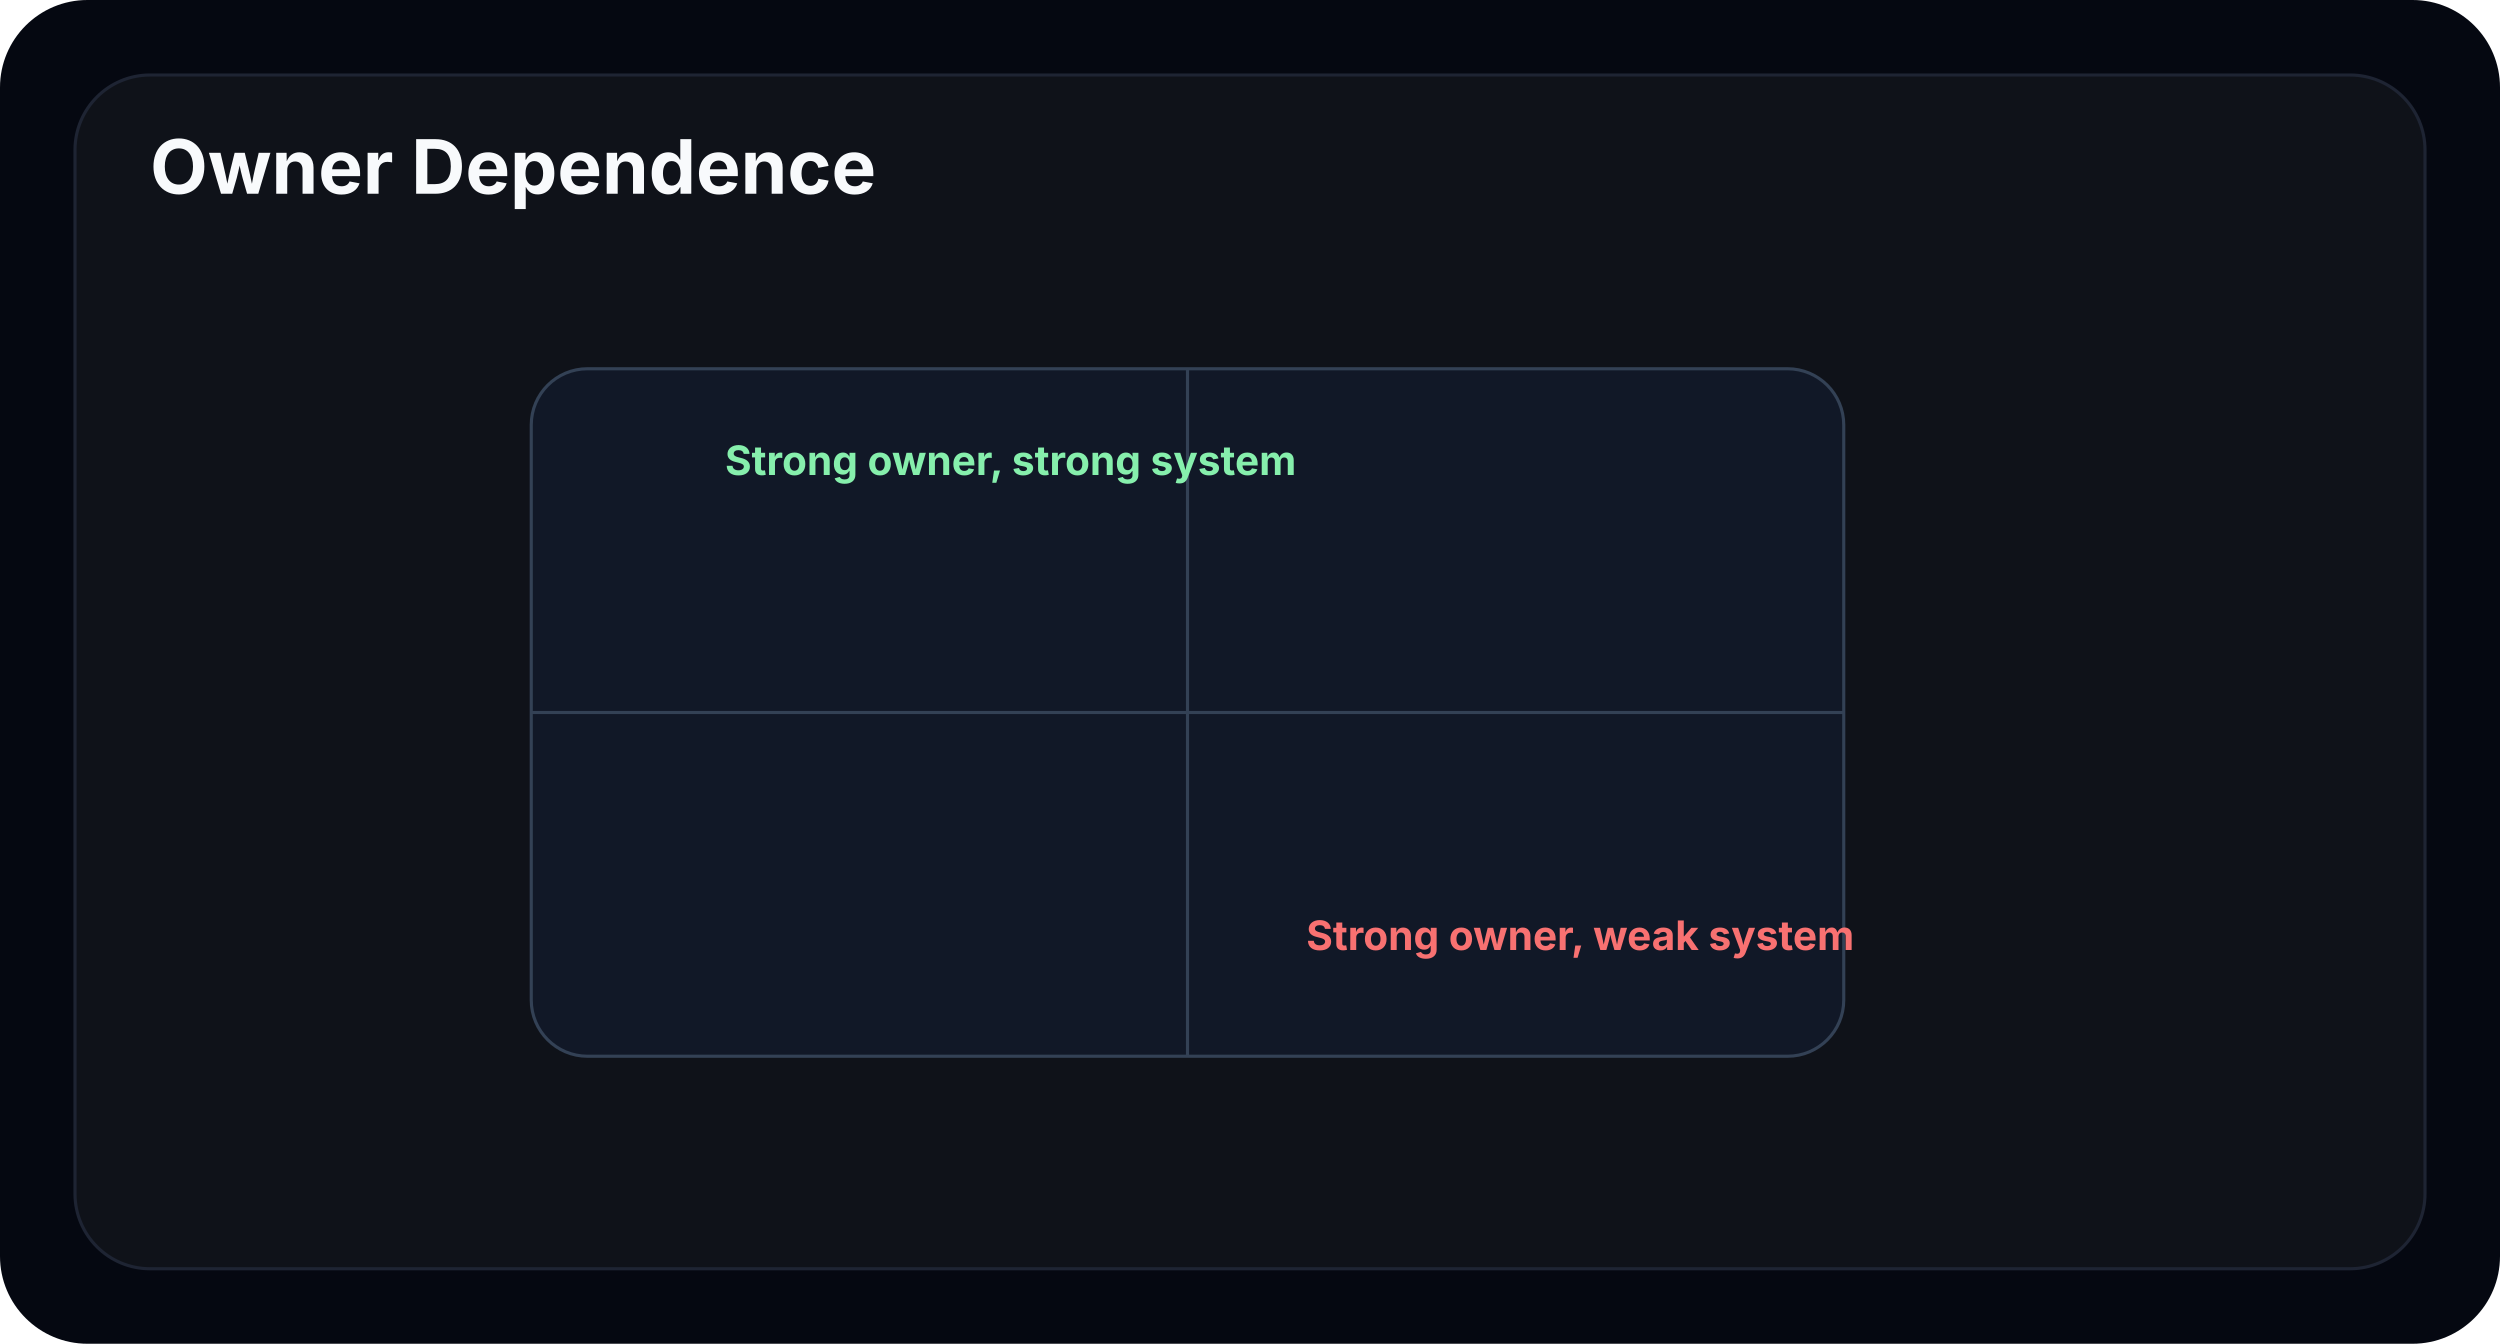
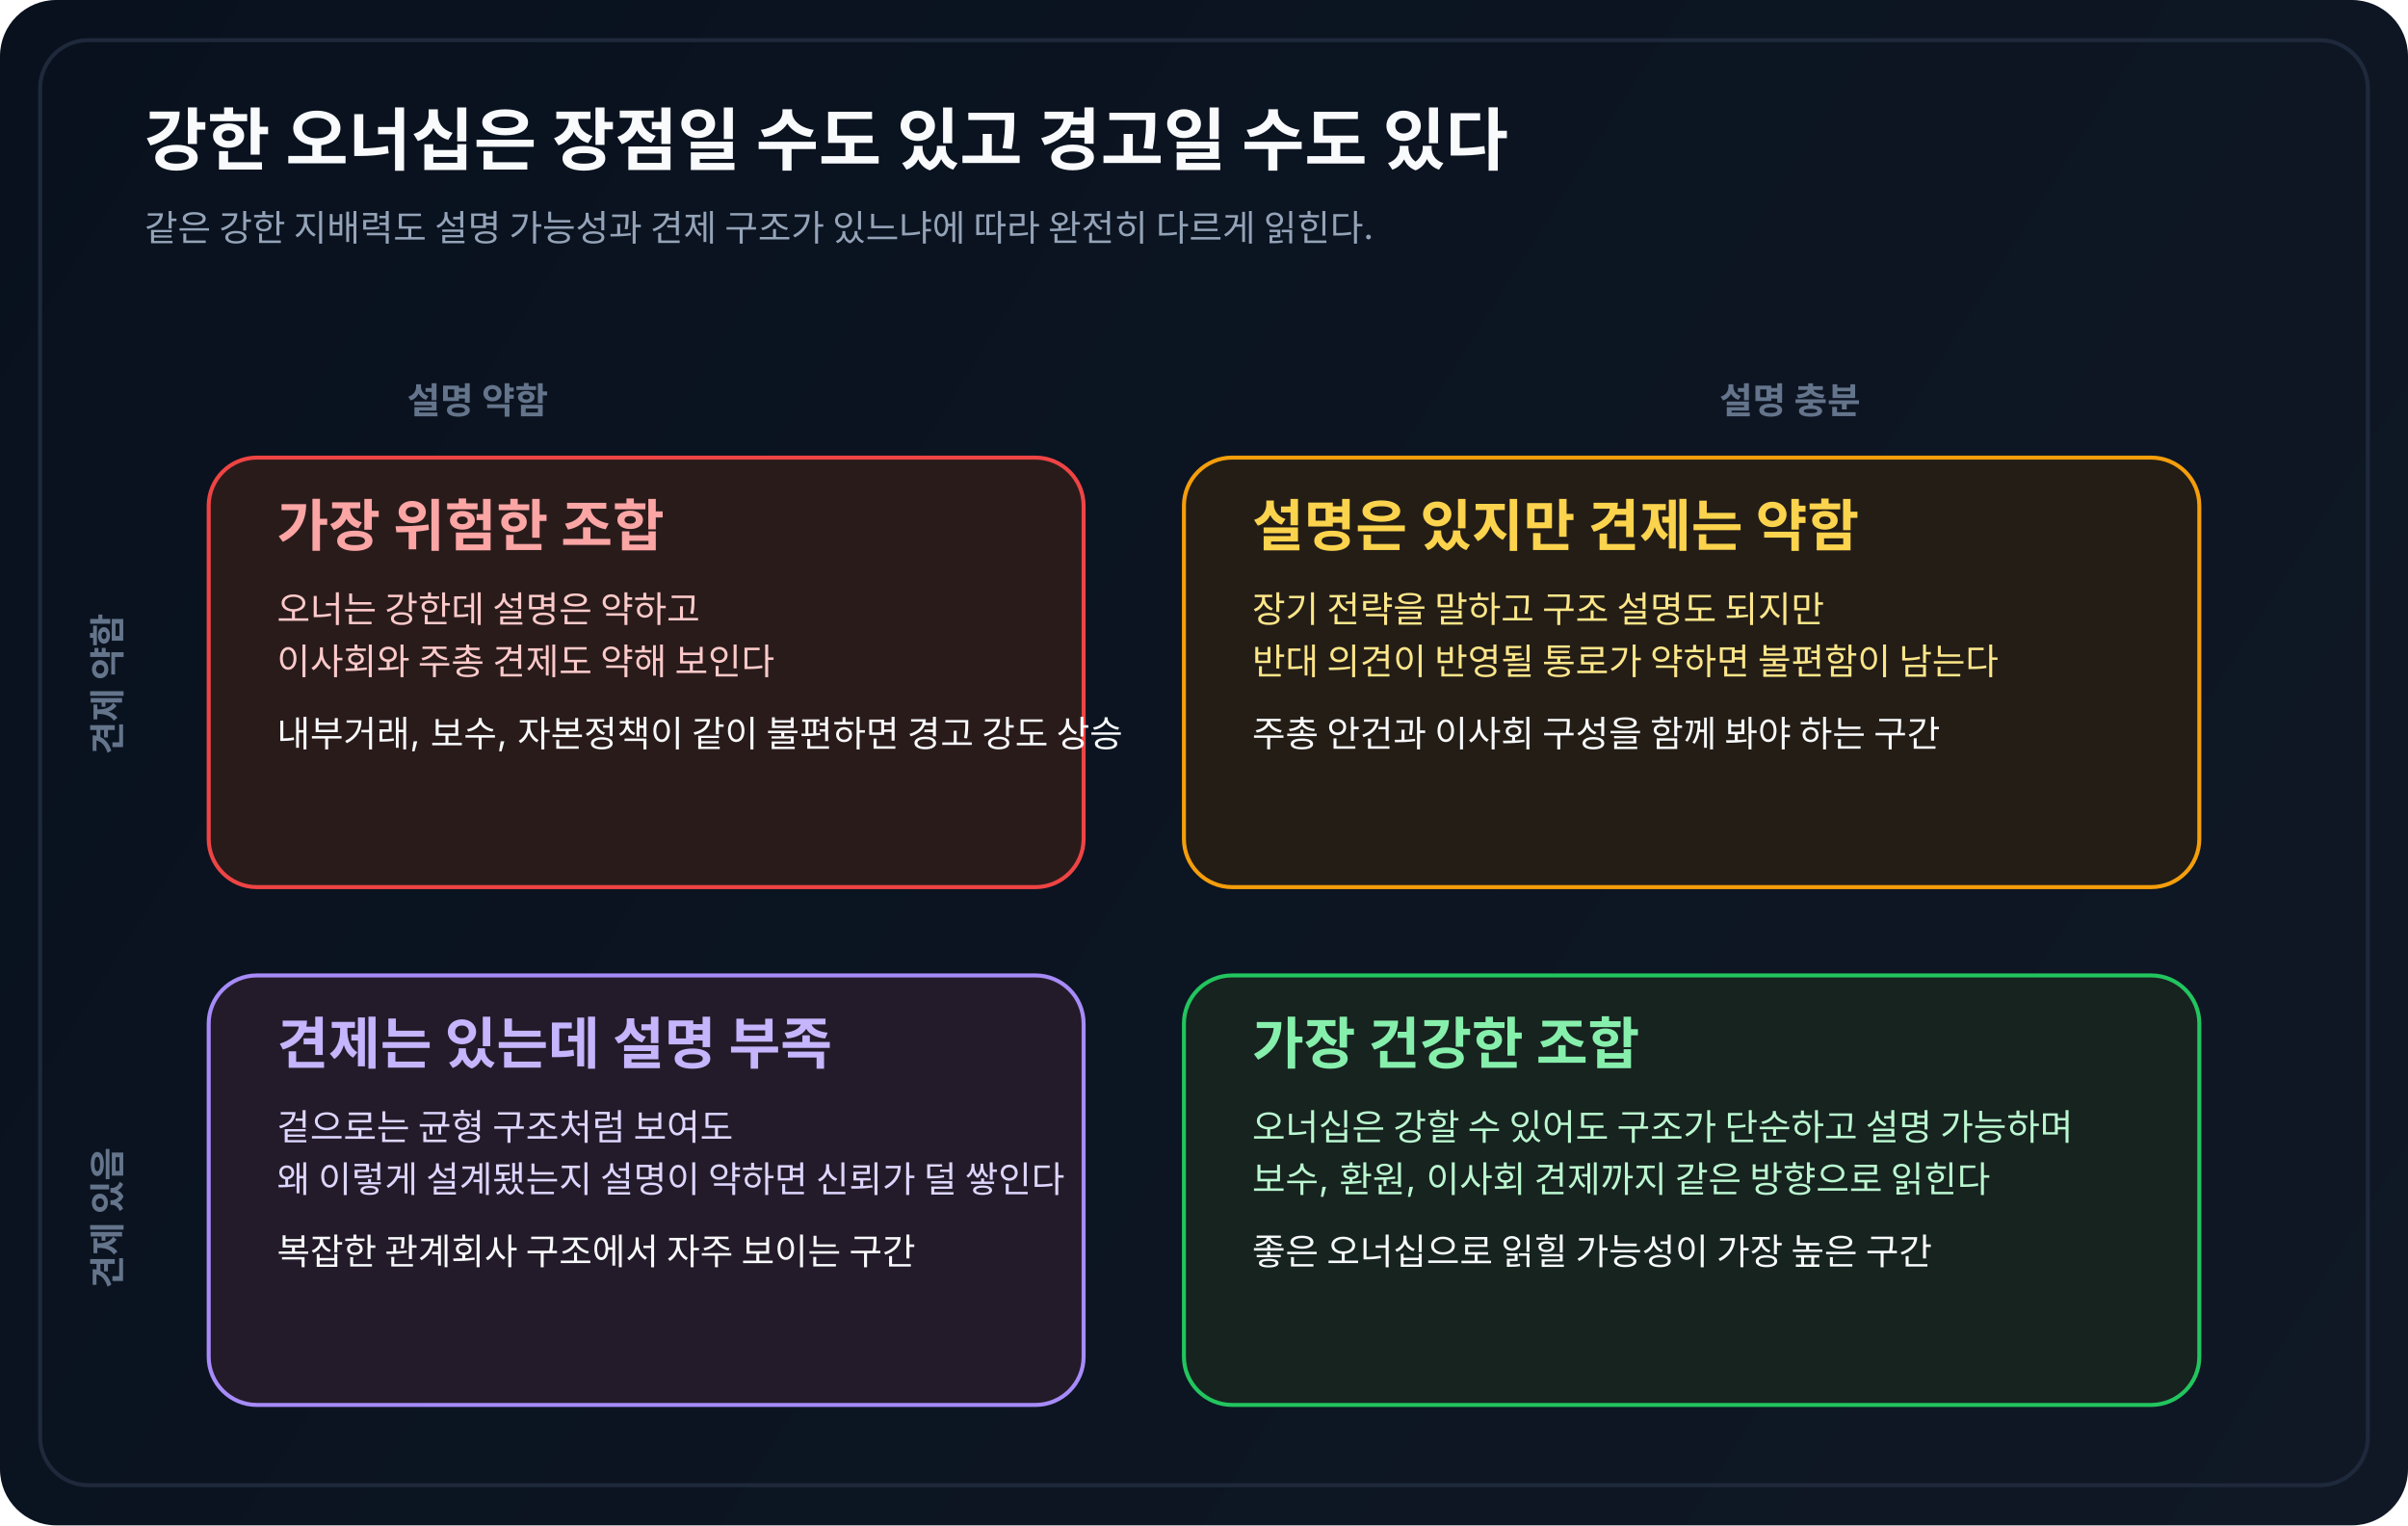
- <svg xmlns="http://www.w3.org/2000/svg" width="800" height="430" viewBox="0 0 800 430" fill="none">
-   <rect width="800" height="430" rx="28" fill="#050811" />
-   <rect x="24" y="24" width="752" height="382" rx="24" fill="#0f1219" stroke="#1e2433" />
-   <text x="48" y="62" fill="#f8fafc" font-size="24" font-family="Inter,system-ui,sans-serif" font-weight="700">Owner Dependence</text>
-   <rect x="170" y="118" width="420" height="220" rx="18" fill="#111827" stroke="#334155" />
-   <path d="M380 118V338M170 228H590" stroke="#334155" />
-   <text x="232" y="152" fill="#86efac" font-size="13" font-family="Inter,system-ui,sans-serif" font-weight="700">Strong owner, strong system</text>
-   <text x="418" y="304" fill="#f87171" font-size="13" font-family="Inter,system-ui,sans-serif" font-weight="700">Strong owner, weak system</text>
+ <svg xmlns="http://www.w3.org/2000/svg" viewBox="0 0 1200 760" fill="none" role="img" aria-labelledby="title desc">
+   <defs>
+     <linearGradient id="bg025a" x1="0" y1="0" x2="1200" y2="760" gradientUnits="userSpaceOnUse">
+       <stop offset="0%" stop-color="#08111d" />
+       <stop offset="100%" stop-color="#101826" />
+     </linearGradient>
+   </defs>
+   <rect width="1200" height="760" rx="28" fill="url(#bg025a)" />
+   <rect x="20" y="20" width="1160" height="720" rx="24" stroke="#1e293b" stroke-width="2" />
+   <text x="72" y="82" fill="#f8fafc" font-family="Pretendard, Inter, sans-serif" font-size="34" font-weight="700">강한 오너십은 장점일 수도 있고 경고일 수도 있다</text>
+   <text x="72" y="120" fill="#94a3b8" font-family="Pretendard, Inter, sans-serif" font-size="18">같은 강한 지배력도 설명 가능성과 견제 구조가 있느냐에 따라 완전히 다르게 읽힌다.</text>
+   <text x="238" y="206" text-anchor="middle" fill="#64748b" font-family="JetBrains Mono, monospace" font-size="18" font-weight="700">설명 약함</text>
+   <text x="892" y="206" text-anchor="middle" fill="#64748b" font-family="JetBrains Mono, monospace" font-size="18" font-weight="700">설명 충분</text>
+   <text x="60" y="376" transform="rotate(-90 60 376)" fill="#64748b" font-family="JetBrains Mono, monospace" font-size="18" font-weight="700">견제 약함</text>
+   <text x="60" y="642" transform="rotate(-90 60 642)" fill="#64748b" font-family="JetBrains Mono, monospace" font-size="18" font-weight="700">견제 있음</text>
+   <rect x="104" y="228" width="436" height="214" rx="24" fill="#2a1b1b" stroke="#ef4444" stroke-width="2" />
+   <text x="138" y="272" fill="#fca5a5" font-family="Pretendard, Inter, sans-serif" font-size="28" font-weight="700">가장 위험한 조합</text>
+   <text x="138" y="310" fill="#fecaca" font-family="Pretendard, Inter, sans-serif" font-size="18">오너는 강한데 설명은 약하고</text>
+   <text x="138" y="336" fill="#fecaca" font-family="Pretendard, Inter, sans-serif" font-size="18">이사회와 주총 견제도 약해 보인다</text>
+   <text x="138" y="372" fill="#f8fafc" font-family="Pretendard, Inter, sans-serif" font-size="18">내부거래, 보수, 자본정책이 같이 불편하면 경고 강도 상승</text>
+   <rect x="590" y="228" width="506" height="214" rx="24" fill="#231d16" stroke="#f59e0b" stroke-width="2" />
+   <text x="624" y="272" fill="#fcd34d" font-family="Pretendard, Inter, sans-serif" font-size="28" font-weight="700">설명은 있지만 견제는 약함</text>
+   <text x="624" y="310" fill="#fde68a" font-family="Pretendard, Inter, sans-serif" font-size="18">장기 전략을 말하고 구조 설명도 되지만</text>
+   <text x="624" y="336" fill="#fde68a" font-family="Pretendard, Inter, sans-serif" font-size="18">반대 의견이 반영될 통로가 약하면 불편함이 남는다</text>
+   <text x="624" y="372" fill="#f8fafc" font-family="Pretendard, Inter, sans-serif" font-size="18">주총 안건과 이사회 구성을 함께 봐야 하는 구간</text>
+   <rect x="104" y="486" width="436" height="214" rx="24" fill="#241b2a" stroke="#a78bfa" stroke-width="2" />
+   <text x="138" y="530" fill="#c4b5fd" font-family="Pretendard, Inter, sans-serif" font-size="28" font-weight="700">견제는 있는데 설명 부족</text>
+   <text x="138" y="568" fill="#ddd6fe" font-family="Pretendard, Inter, sans-serif" font-size="18">겉으로는 균형 구조처럼 보여도</text>
+   <text x="138" y="594" fill="#ddd6fe" font-family="Pretendard, Inter, sans-serif" font-size="18">왜 이렇게 설계됐는지 설명이 약하면 신뢰가 덜 쌓인다</text>
+   <text x="138" y="630" fill="#f8fafc" font-family="Pretendard, Inter, sans-serif" font-size="18">복잡한 관계회사 구조에서 자주 보이는 구간</text>
+   <rect x="590" y="486" width="506" height="214" rx="24" fill="#16231f" stroke="#22c55e" stroke-width="2" />
+   <text x="624" y="530" fill="#86efac" font-family="Pretendard, Inter, sans-serif" font-size="28" font-weight="700">가장 건강한 조합</text>
+   <text x="624" y="568" fill="#bbf7d0" font-family="Pretendard, Inter, sans-serif" font-size="18">오너십은 강할 수 있어도 구조가 단순하고 설명 가능하며</text>
+   <text x="624" y="594" fill="#bbf7d0" font-family="Pretendard, Inter, sans-serif" font-size="18">보수, 환원, 이사회 견제까지 같은 방향으로 읽힌다</text>
+   <text x="624" y="630" fill="#f8fafc" font-family="Pretendard, Inter, sans-serif" font-size="18">좋은 오너십으로 읽힐 가능성이 가장 높은 구간</text>
</svg>
